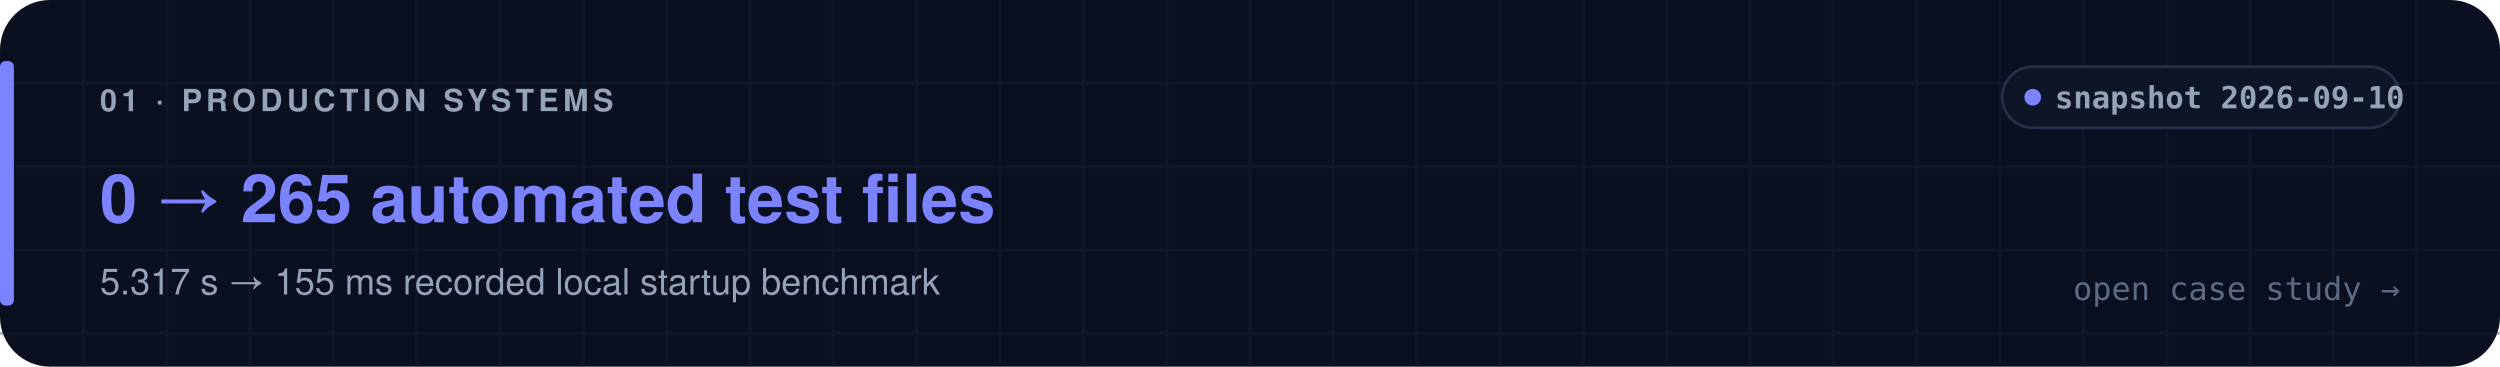
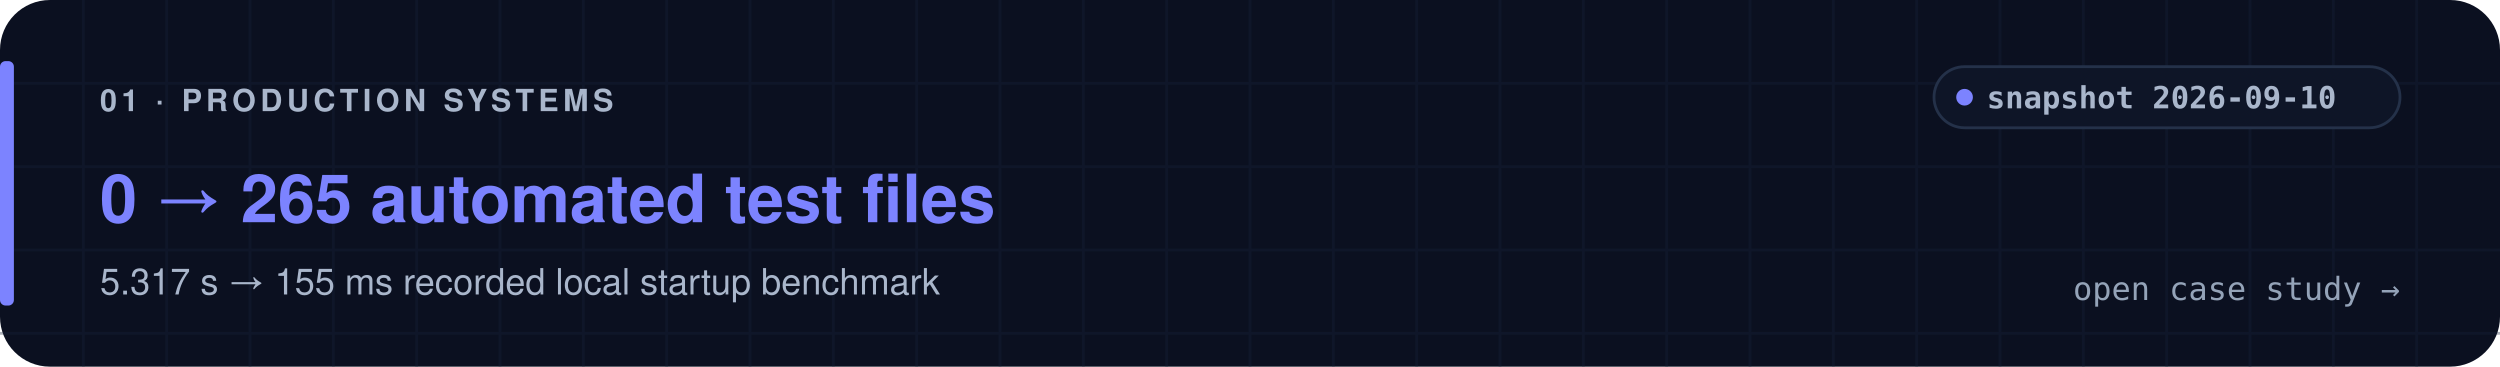
<svg xmlns="http://www.w3.org/2000/svg" width="900" height="132" viewBox="0 0 900 132" role="img" aria-labelledby="title desc">
  <g font-family="-apple-system,BlinkMacSystemFont,'Segoe UI',Helvetica,Arial,sans-serif">
    <rect x="0" y="0" width="900" height="132" rx="18" fill="#0B1020" />
    <path d="M 30 0 V 132 M 60 0 V 132 M 90 0 V 132 M 120 0 V 132 M 150 0 V 132 M 180 0 V 132 M 210 0 V 132 M 240 0 V 132 M 270 0 V 132 M 300 0 V 132 M 330 0 V 132 M 360 0 V 132 M 390 0 V 132 M 420 0 V 132 M 450 0 V 132 M 480 0 V 132 M 510 0 V 132 M 540 0 V 132 M 570 0 V 132 M 600 0 V 132 M 630 0 V 132 M 660 0 V 132 M 690 0 V 132 M 720 0 V 132 M 750 0 V 132 M 780 0 V 132 M 810 0 V 132 M 840 0 V 132 M 870 0 V 132 M 0 30 H 900 M 0 60 H 900 M 0 90 H 900 M 0 120 H 900" stroke="#182338" stroke-width="1" fill="none" stroke-linecap="butt" stroke-linejoin="round" opacity="0.35" />
    <rect x="0" y="22" width="5" height="88" rx="2" fill="#7C83FF" />
-     <text x="36" y="40" fill="#94A3B8" font-size="11" font-weight="700" text-anchor="start" letter-spacing="1.6">01 · PRODUCTION SYSTEMS</text>
-     <rect x="720.78" y="24" width="143.22" height="22" rx="11" fill="#0E1527" stroke="#243149" stroke-width="1" />
-     <circle cx="731.78" cy="35" r="3" fill="#7C83FF" />
-     <text x="739.78" y="39" fill="#94A3B8" font-size="11" font-weight="600" text-anchor="start" font-family="ui-monospace,SFMono-Regular,Menlo,Consolas,monospace">snapshot 2026-09-10</text>
+     <text x="36" y="40" fill="#A9B6CB" font-size="11" font-weight="700" text-anchor="start" letter-spacing="1.6">01 · PRODUCTION SYSTEMS</text>
+     <rect x="696.24" y="24" width="167.76" height="22" rx="11" fill="#0E1527" stroke="#243149" stroke-width="1" />
+     <circle cx="707.24" cy="35" r="3" fill="#7C83FF" />
+     <text x="715.24" y="39" fill="#A9B6CB" font-size="11" font-weight="600" text-anchor="start" font-family="ui-monospace,SFMono-Regular,Menlo,Consolas,monospace">snapshot 2026-09-10</text>
    <text x="36" y="80" fill="#7C83FF" font-size="24" font-weight="700" text-anchor="start">0 → 265 automated test files</text>
-     <text x="36" y="106" fill="#94A3B8" font-size="13" font-weight="400" text-anchor="start">5.317 s → 155 ms recorded local startup benchmark</text>
-     <text x="864" y="108" fill="#5B6B84" font-size="11.5" font-weight="400" text-anchor="end" font-family="ui-monospace,SFMono-Regular,Menlo,Consolas,monospace">open case study →</text>
+     <text x="36" y="106" fill="#A9B6CB" font-size="13" font-weight="400" text-anchor="start">5.317 s → 155 ms recorded local startup benchmark</text>
+     <text x="864" y="108" fill="#94A3B8" font-size="11.5" font-weight="400" text-anchor="end" font-family="ui-monospace,SFMono-Regular,Menlo,Consolas,monospace">open case study →</text>
  </g>
</svg>
